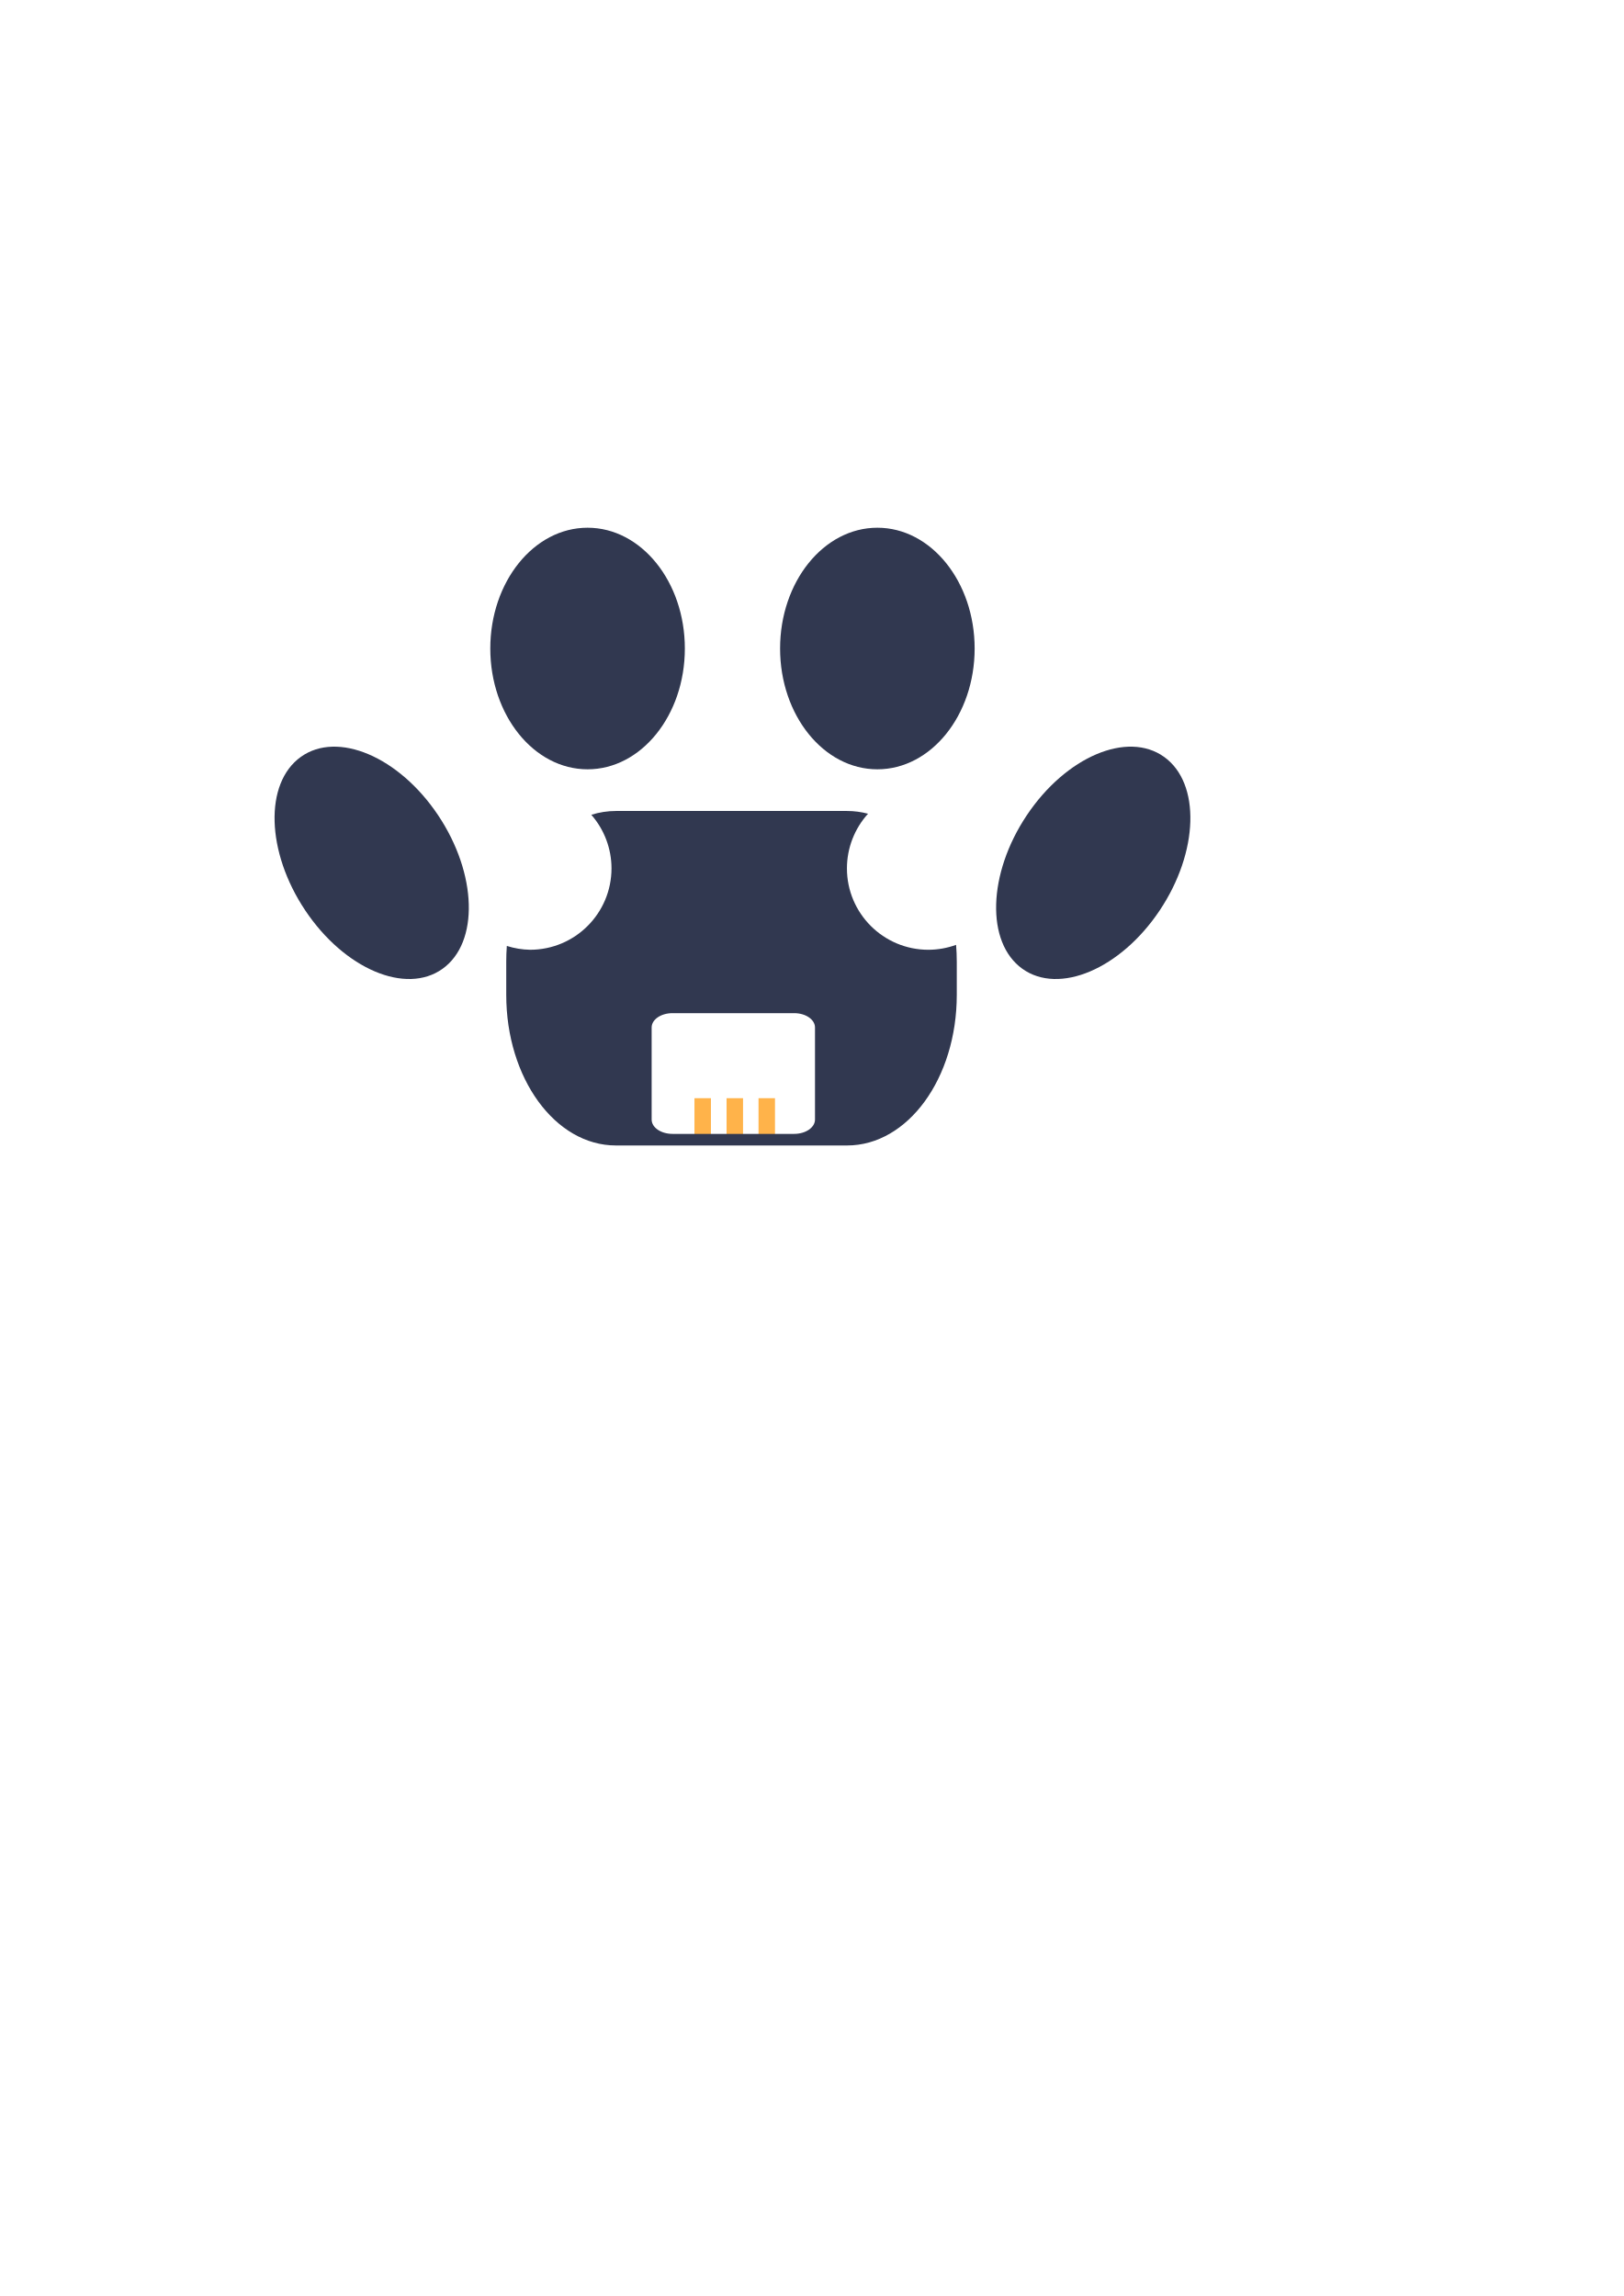
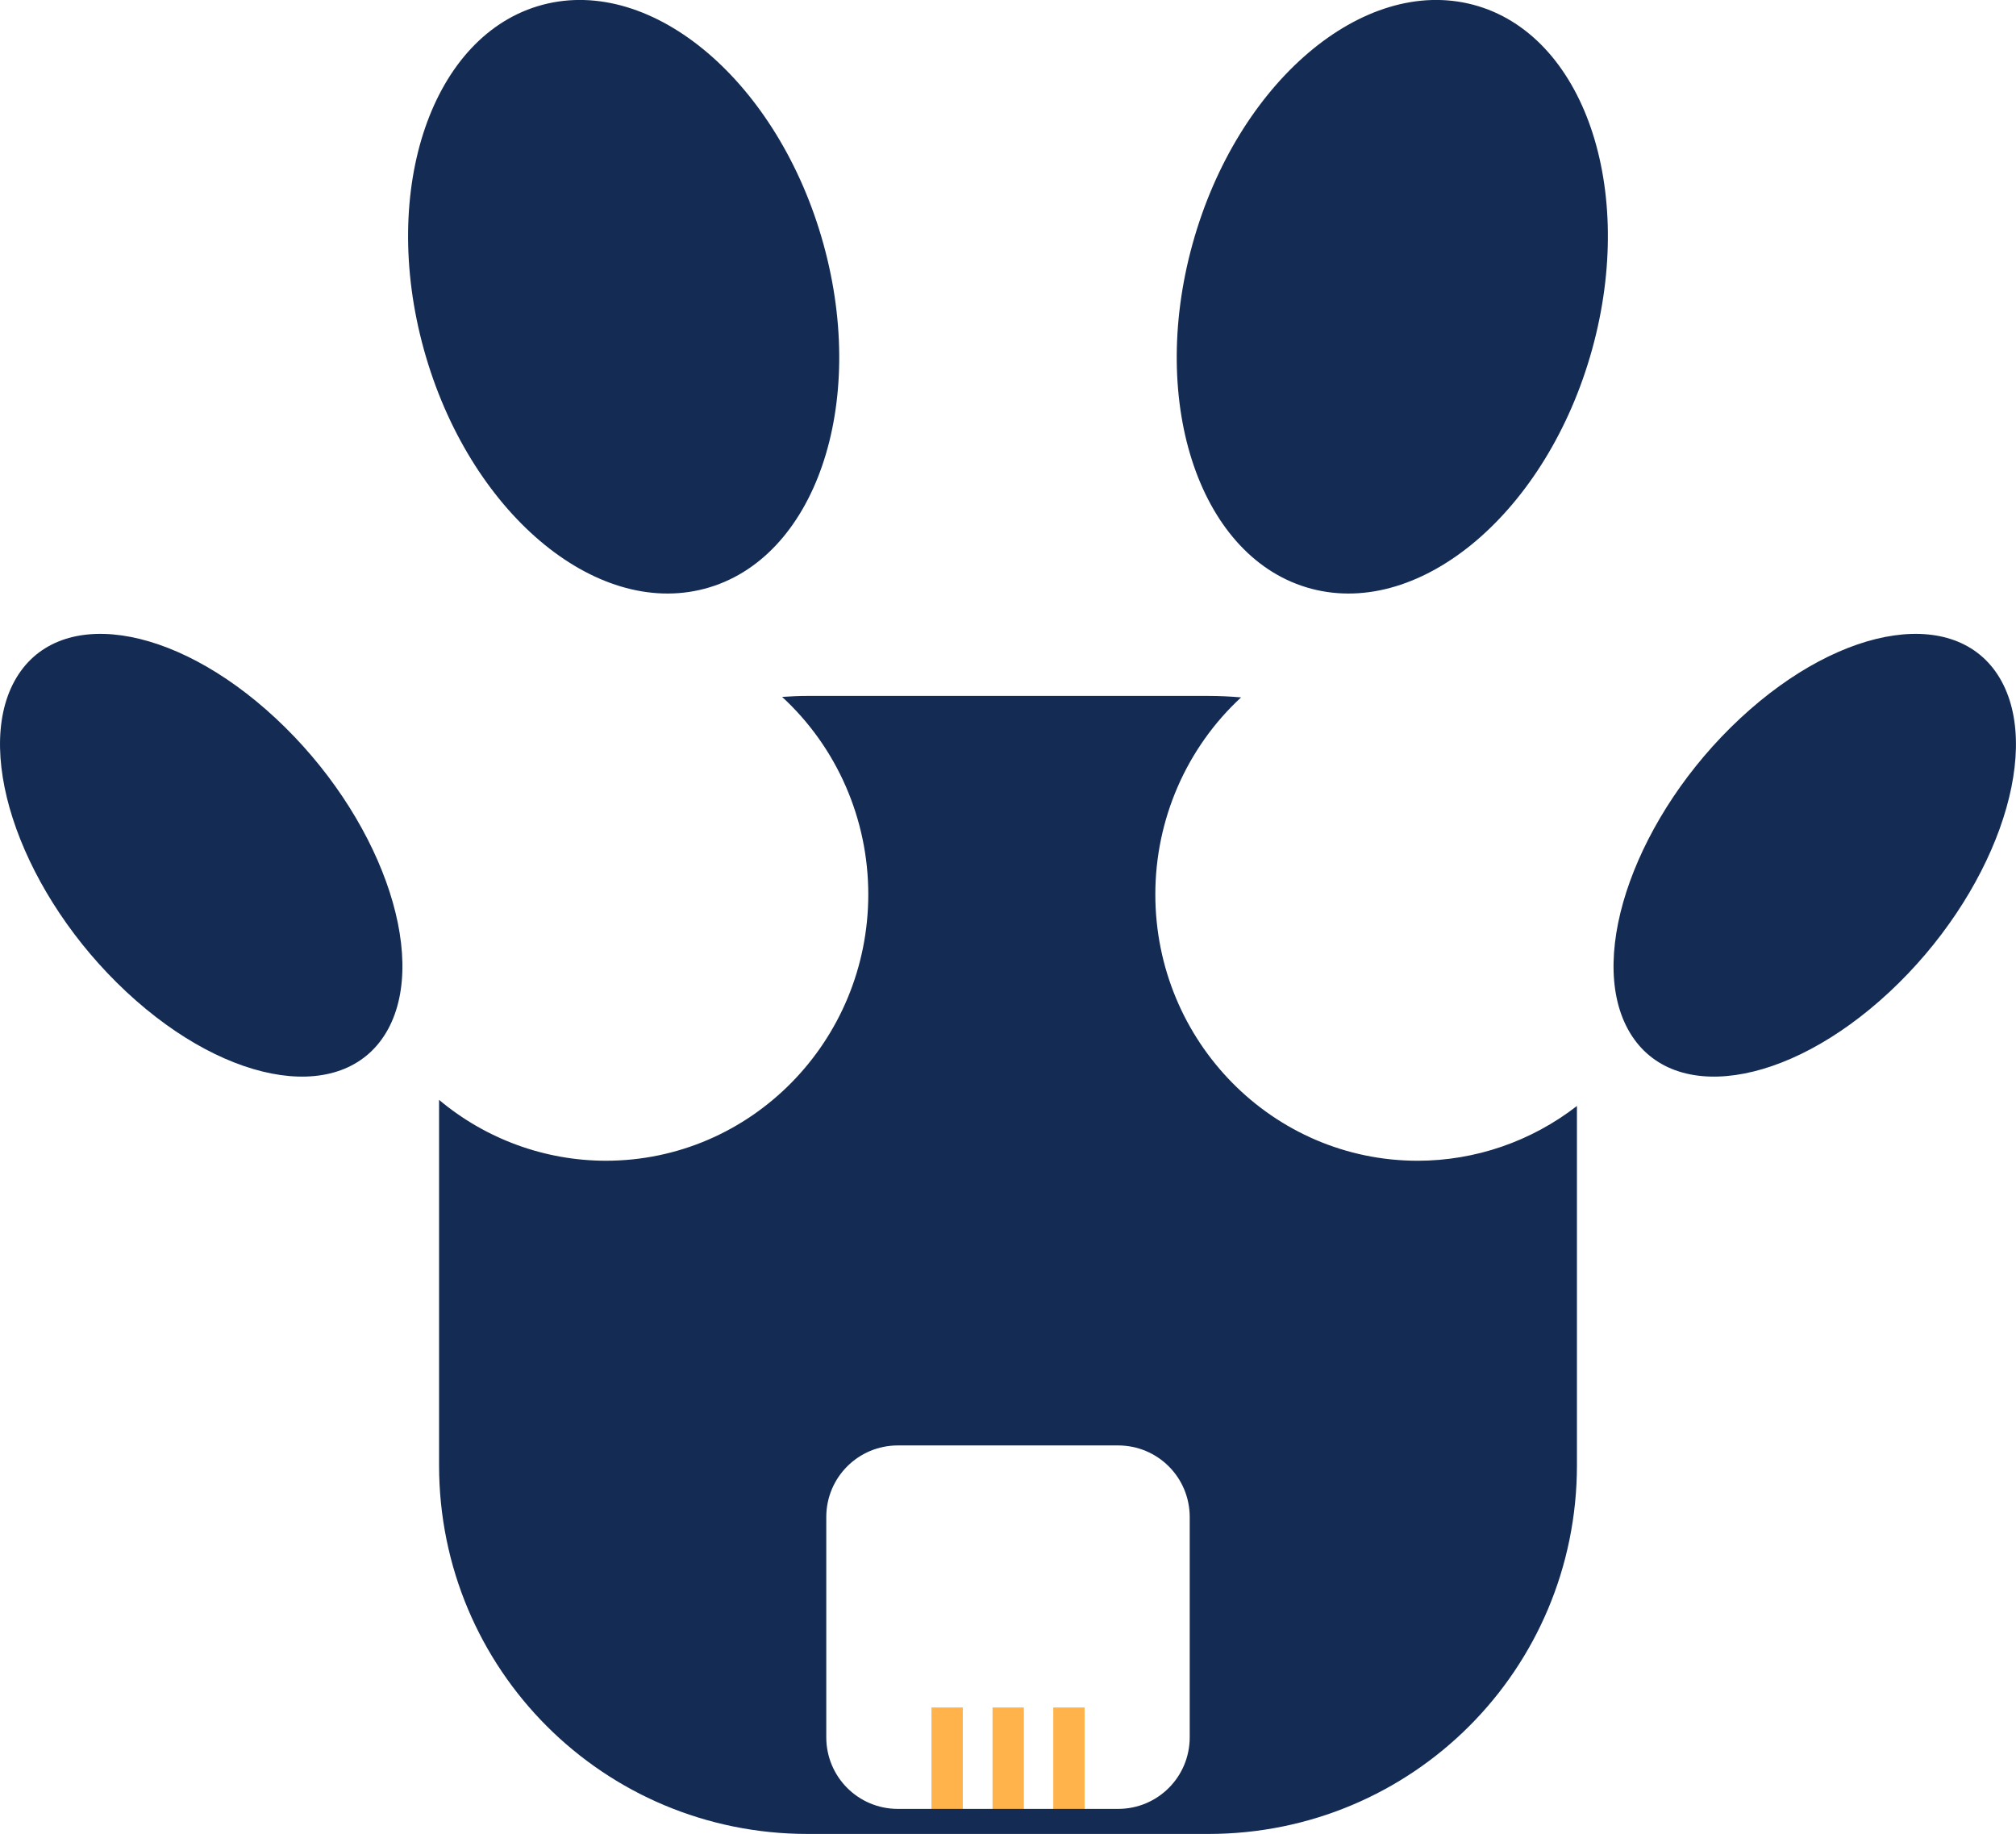
- <svg xmlns="http://www.w3.org/2000/svg" id="svg8" version="1.1" viewBox="0 0 210 297" height="297mm" width="210mm">
-   <defs id="defs2">
-     <linearGradient id="linearGradient11135">
-       <stop style="stop-color:#3e7096;stop-opacity:1;" offset="0" id="stop11133" />
-     </linearGradient>
-   </defs>
-   <g id="layer1">
-     <g id="g12386" style="fill:#313850;fill-opacity:1">
-       <g id="g12284" style="fill:#313850;fill-opacity:1">
-         <ellipse cy="118.774" cx="-22.118" id="path10" style="fill:#313850;fill-opacity:1;fill-rule:evenodd;stroke:none;stroke-width:1.621;stroke-miterlimit:4;stroke-dasharray:none;stroke-opacity:1" rx="10.571" ry="16.487" transform="matrix(0.8125008,-0.5829601,0.5560432,0.8311534,0,0)" />
-         <ellipse style="fill:#313850;fill-opacity:1;fill-rule:evenodd;stroke:none;stroke-width:0.7;stroke-linejoin:round;stroke-miterlimit:4;stroke-dasharray:0, 7.7;stroke-dashoffset:7;stroke-opacity:1" id="path10-6" cx="75.993" cy="83.889" rx="12.581" ry="15.625" />
+ <svg xmlns="http://www.w3.org/2000/svg" version="1.1" viewBox="85.218 130.51 39.564 35.987">
+   <g transform="matrix(.26458 0 0 .26458 85.094 128.39)">
+     <g>
+       <g transform="matrix(2.5805 0 0 3.7223 -156.67 -277.97)" fill="#ffb34a" fill-rule="evenodd" stroke-width=".071">
+         <rect x="87.669" y="110.85" width=".9" height="2.443" />
+         <rect x="89.424" y="110.85" width=".9" height="2.443" />
+         <rect x="91.17" y="110.85" width=".9" height="2.443" />
      </g>
-       <g id="g12342" style="fill:#313850;fill-opacity:1">
-         <ellipse cy="8.263" cx="-179.678" id="path10-2" style="fill:#313850;fill-opacity:1;fill-rule:evenodd;stroke:none;stroke-width:1.621;stroke-miterlimit:4;stroke-dasharray:none;stroke-opacity:1" rx="10.571" ry="16.487" transform="matrix(-0.8125008,-0.5829601,-0.5560432,0.8311534,0,0)" />
-         <ellipse style="fill:#313850;fill-opacity:1;fill-rule:evenodd;stroke:none;stroke-width:1.558;stroke-miterlimit:4;stroke-dasharray:none;stroke-opacity:1" id="path10-6-7" cx="-113.473" cy="83.889" rx="12.581" ry="15.625" transform="scale(-1,1)" />
+       <path d="m60.384 59.625c-0.641 0-1.274 0.03-1.903 0.073a19.468 19.761 0 0 1 6.392 14.639 19.468 19.761 0 0 1-19.468 19.761 19.468 19.761 0 0 1-12.369-4.513v27.093c0 15.151 12.197 27.348 27.348 27.348h29.705c15.151 0 27.348-12.197 27.348-27.348v-26.642a19.468 19.761 0 0 1-11.805 4.063 19.468 19.761 0 0 1-19.468-19.761 19.468 19.761 0 0 1 6.361-14.604c-0.803-0.07-1.615-0.108-2.436-0.108zm6.688 55.587h16.328c2.944 0 5.315 2.37 5.315 5.314v16.328c0 2.944-2.371 5.314-5.315 5.314h-16.328c-2.944 0-5.315-2.37-5.315-5.314v-16.328c0-2.944 2.371-5.314 5.315-5.314z" fill="#142c54" stroke-width=".372" />
+       <g transform="translate(0 -1.0583)" fill="#142c54" fill-rule="evenodd">
+         <ellipse transform="matrix(.47898 -.87783 .7317 .68162 0 0)" cx="-43.926" cy="49.793" rx="11.558" ry="18.936" />
+         <ellipse transform="matrix(.96669 -.25596 .26722 .96364 0 0)" cx="36.726" cy="42.007" rx="15.326" ry="22.472" />
+       </g>
+       <g transform="matrix(-1 0 0 1 150.47 -1.0583)" fill="#142c54" fill-rule="evenodd">
+         <ellipse transform="matrix(.47898 -.87783 .7317 .68162 0 0)" cx="-43.926" cy="49.793" rx="11.558" ry="18.936" />
+         <ellipse transform="matrix(.96669 -.25596 .26722 .96364 0 0)" cx="36.726" cy="42.007" rx="15.326" ry="22.472" />
      </g>
    </g>
-     <g id="g12481" transform="translate(0.329001)">
-       <rect style="fill:#ffb34a;fill-opacity:1;fill-rule:evenodd;stroke-width:0.17" id="rect66" width="2.13" height="5.855" x="89.488" y="142.057" />
-       <rect style="fill:#ffb34a;fill-opacity:1;fill-rule:evenodd;stroke-width:0.17" id="rect66-2" width="2.13" height="5.855" x="93.641" y="142.056" />
-       <rect style="fill:#ffb34a;fill-opacity:1;fill-rule:evenodd;stroke-width:0.17" id="rect66-9" width="2.13" height="5.855" x="97.773" y="142.056" />
-     </g>
-   </g>
-   <g id="layer2">
-     <path id="rect83" style="fill:#313850;fill-opacity:1;fill-rule:evenodd;stroke:none;stroke-width:1.923;stroke-miterlimit:4;stroke-dasharray:none;stroke-opacity:1" d="m 79.668,104.904 c -1.098,0 -2.167,0.17 -3.192,0.491 a 10.532,10.532 0 0 1 2.612,6.931 10.532,10.532 0 0 1 -10.532,10.531 10.532,10.532 0 0 1 -3.007,-0.496 c -0.05,0.667 -0.075,1.345 -0.075,2.031 v 4.294 c 0,10.796 6.33,19.488 14.194,19.488 h 29.882 c 7.863,0 14.194,-8.691 14.194,-19.488 v -4.294 c 0,-0.734 -0.032,-1.458 -0.089,-2.171 a 10.532,10.532 0 0 1 -3.586,0.637 10.532,10.532 0 0 1 -10.532,-10.532 10.532,10.532 0 0 1 2.729,-7.067 c -0.879,-0.232 -1.787,-0.355 -2.716,-0.355 z m 7.31,26.153 h 15.73 c 1.495,0 2.698,0.826 2.698,1.853 v 11.911 c 0,1.027 -1.203,1.854 -2.698,1.854 H 86.978 c -1.495,0 -2.698,-0.827 -2.698,-1.854 v -11.911 c 0,-1.027 1.203,-1.853 2.698,-1.853 z" />
  </g>
</svg>
